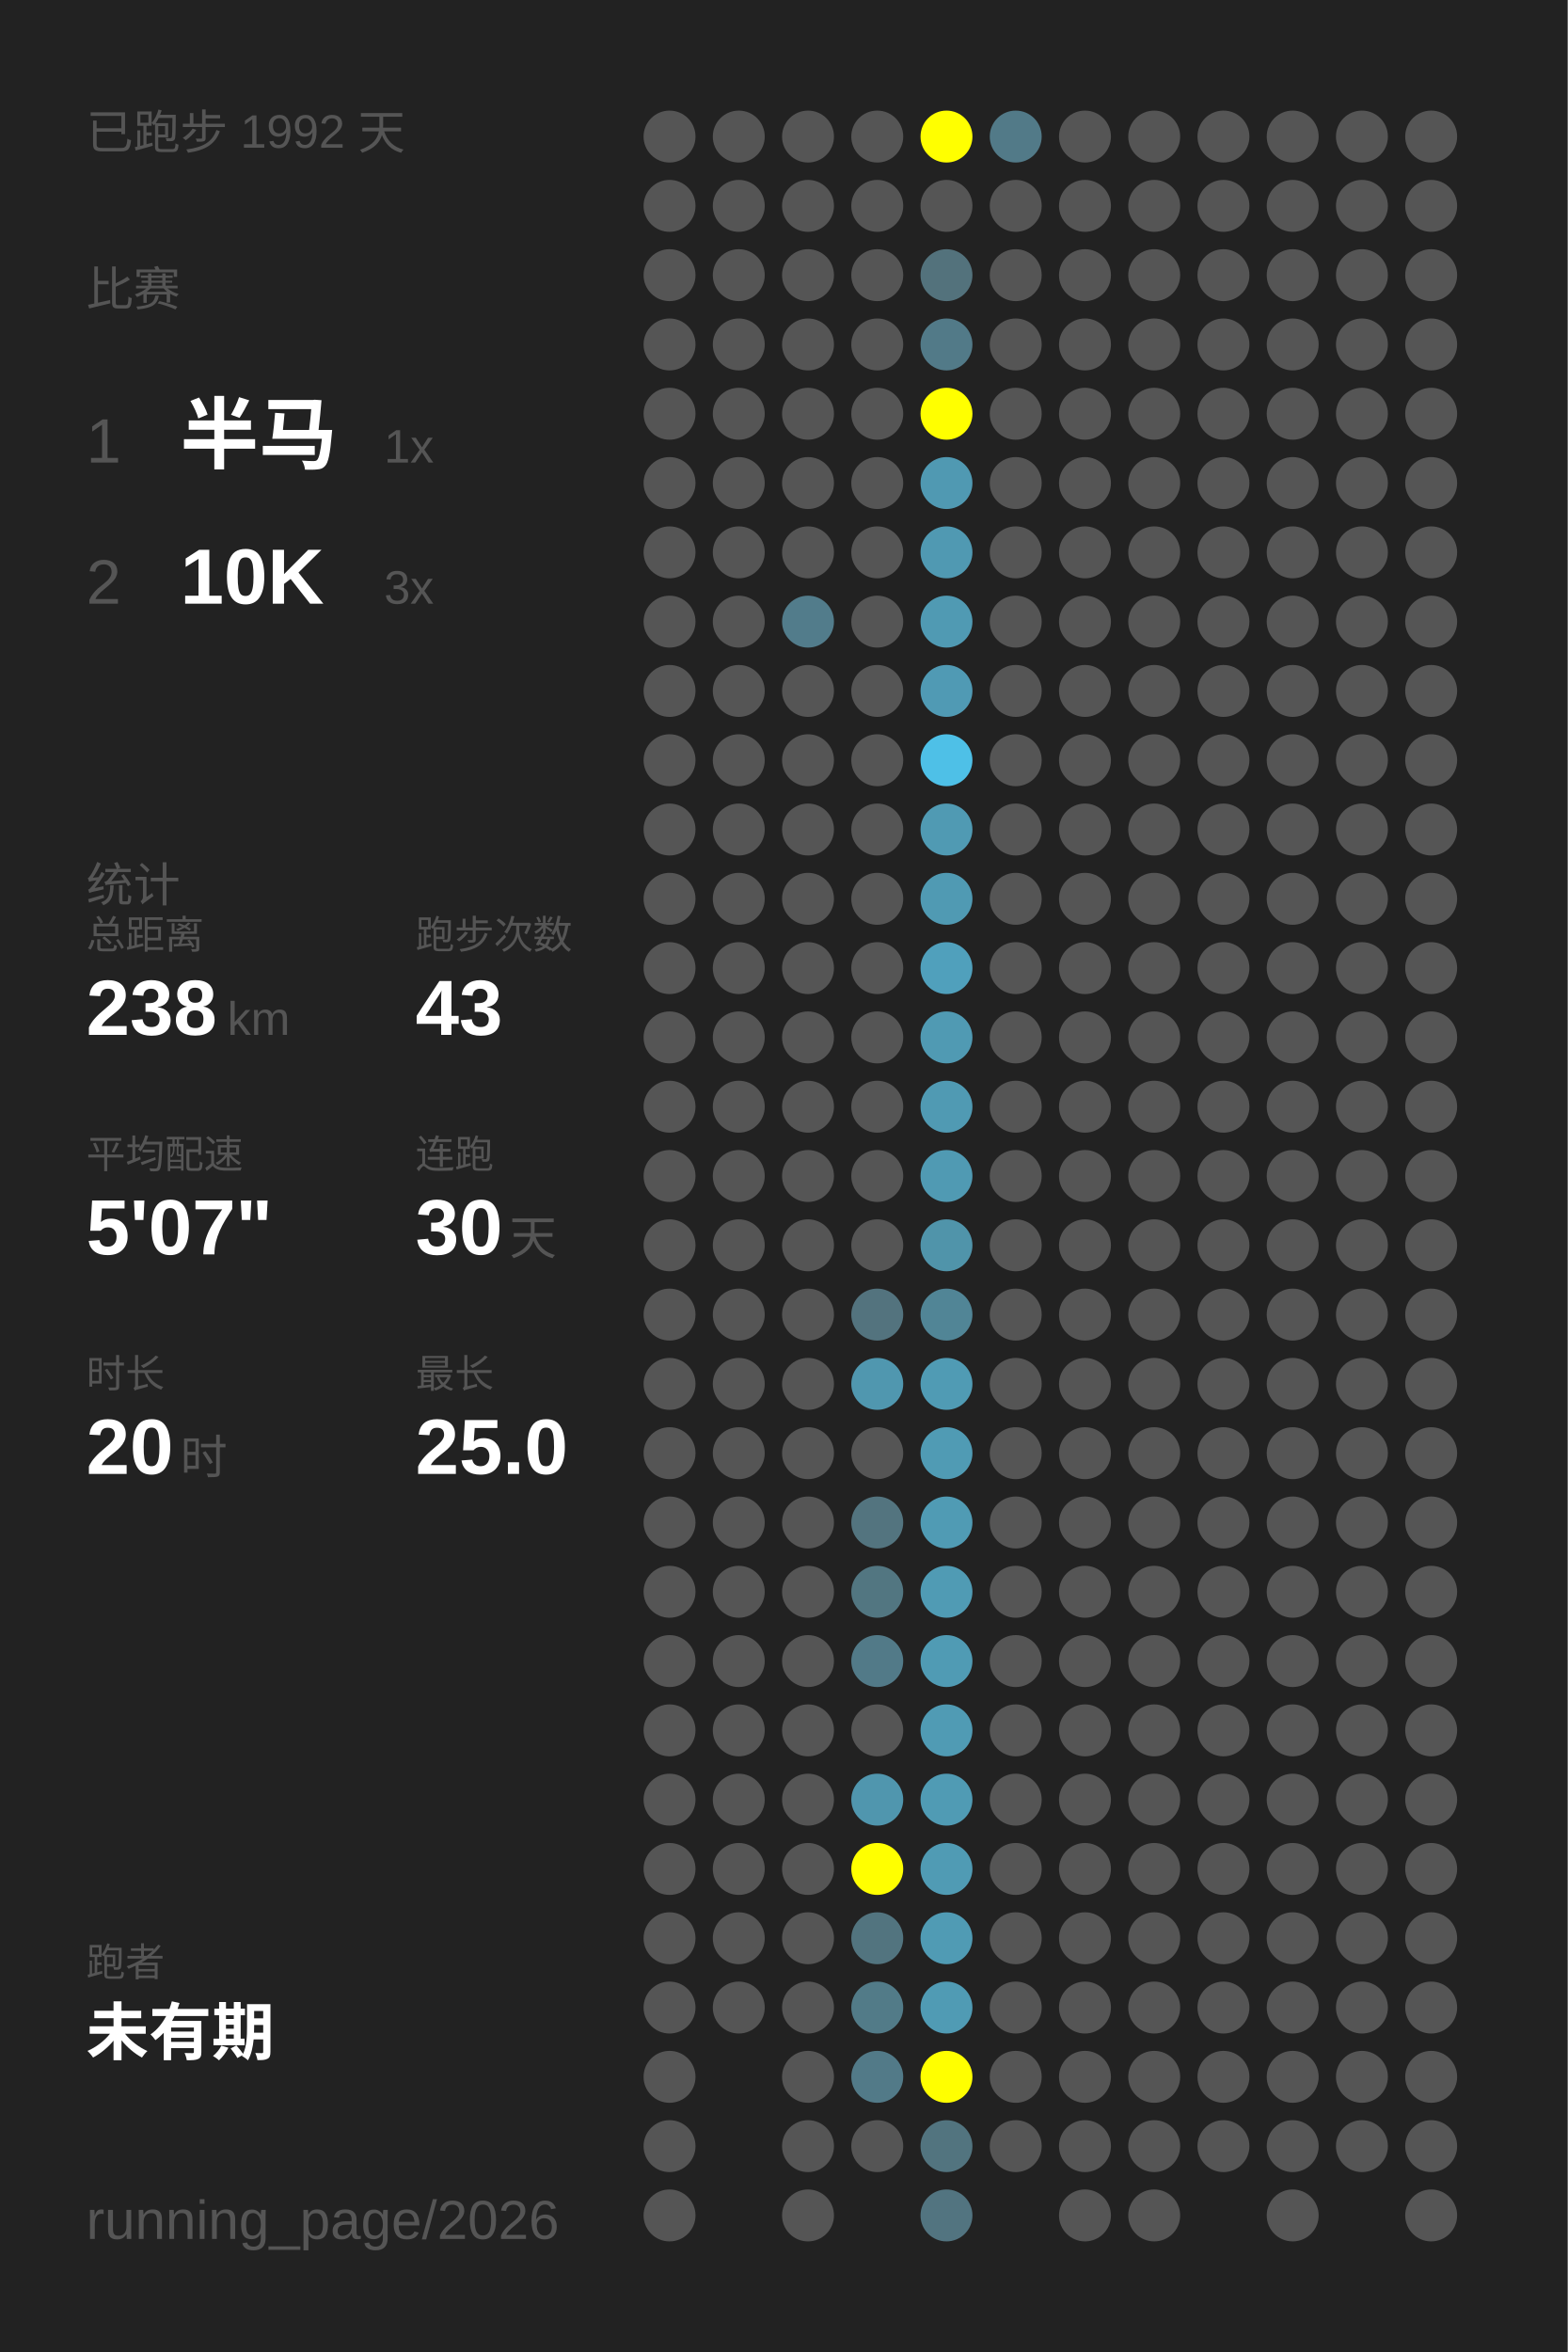
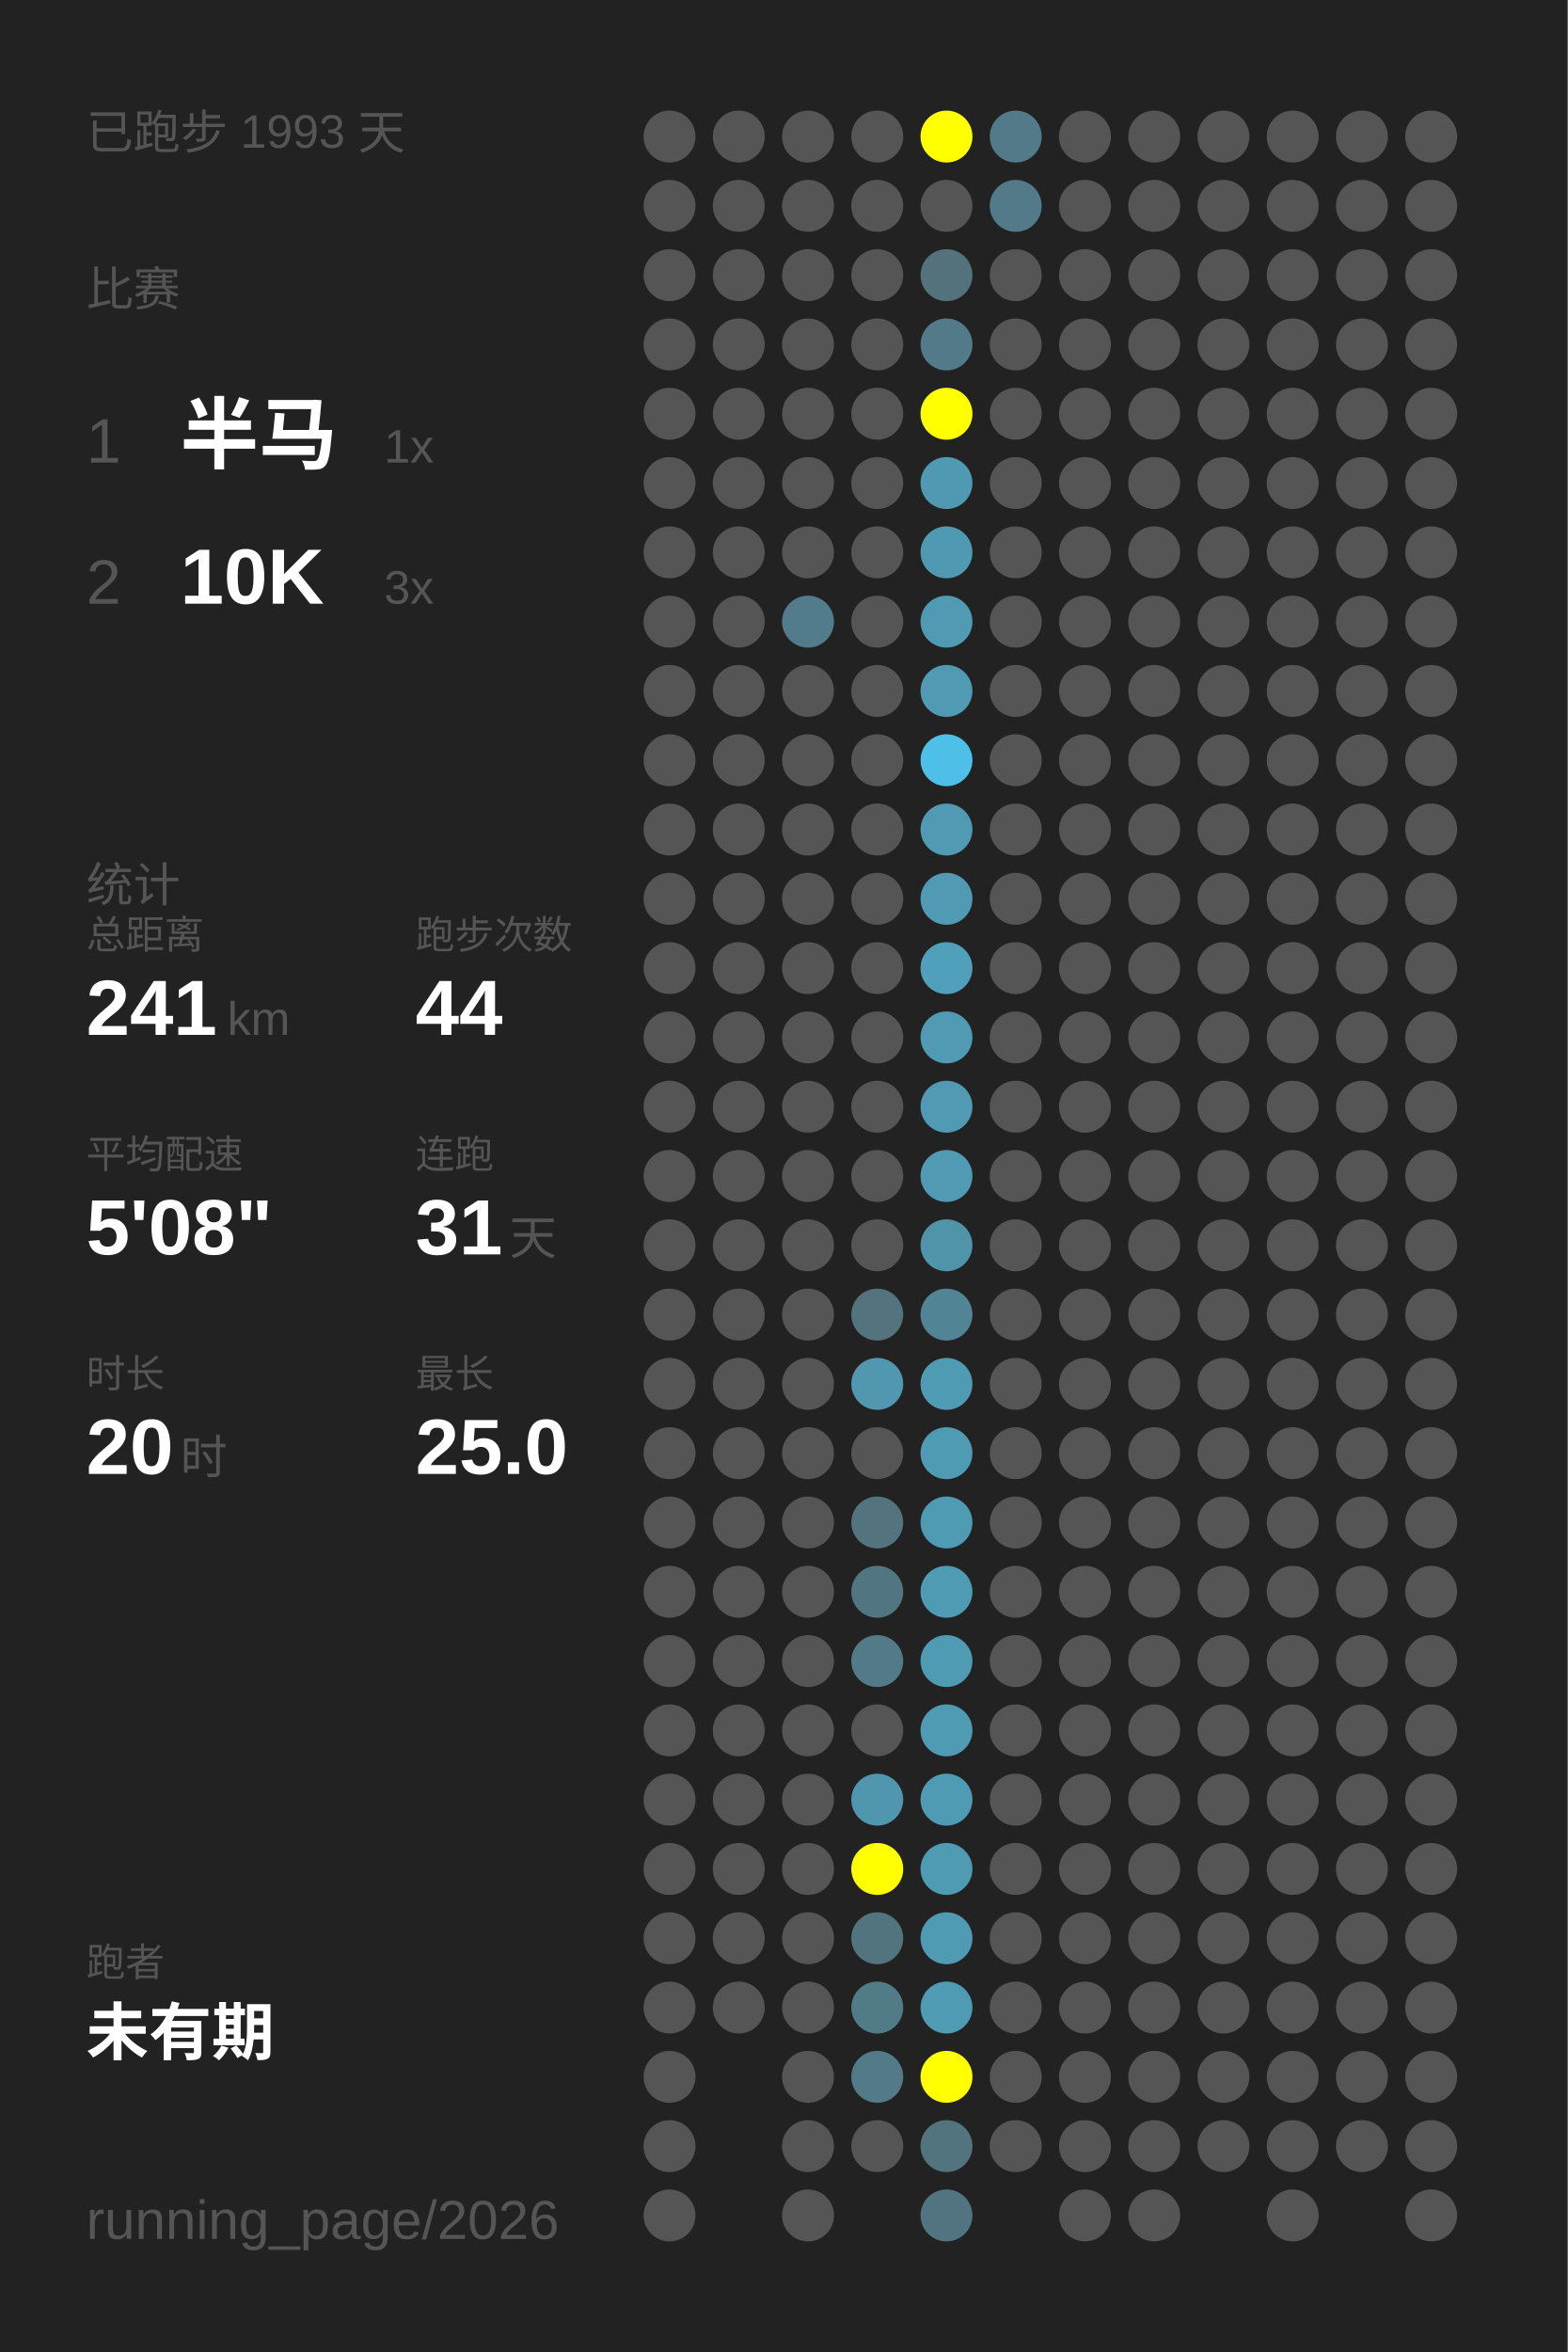
<svg xmlns="http://www.w3.org/2000/svg" baseProfile="full" height="300mm" version="1.1" viewBox="0,0,200,300" width="200mm">
  <defs />
  <rect fill="#222222" height="300" width="200" x="0" y="0" />
-   <text fill="#555555" style="font-size:6px; font-family:Arial;" x="11" y="19">已跑步 1992 天</text>
+   <text fill="#555555" style="font-size:6px; font-family:Arial;" x="11" y="19">已跑步 1993 天</text>
  <text fill="#555555" style="font-size:6px; font-family:Arial;" x="11" y="39">比赛</text>
  <text fill="#555555" style="font-size:8px; font-family:Arial;" x="11" y="59">1</text>
  <text fill="#FFFFFF" style="font-size:10px; font-family:Arial; font-weight:bold;" x="23" y="59">半马</text>
  <text fill="#555555" style="font-size:6px; font-family:Arial;" x="49" y="59">1x</text>
  <text fill="#555555" style="font-size:8px; font-family:Arial;" x="11" y="77">2</text>
  <text fill="#FFFFFF" style="font-size:10px; font-family:Arial; font-weight:bold;" x="23" y="77">10K</text>
  <text fill="#555555" style="font-size:6px; font-family:Arial;" x="49" y="77">3x</text>
  <text fill="#555555" style="font-size:6px; font-family:Arial;" x="11" y="115">统计</text>
  <text fill="#555555" style="font-size:5px; font-family:Arial;" x="11" y="121">总距离</text>
-   <text fill="#FFFFFF" style="font-size:10px; font-family:Arial; font-weight:bold;" x="11" y="132">238</text>
+   <text fill="#FFFFFF" style="font-size:10px; font-family:Arial; font-weight:bold;" x="11" y="132">241</text>
  <text fill="#555555" style="font-size:6px; font-family:Arial;" x="29" y="132">km</text>
  <text fill="#555555" style="font-size:5px; font-family:Arial;" x="53" y="121">跑步次数</text>
-   <text fill="#FFFFFF" style="font-size:10px; font-family:Arial; font-weight:bold;" x="53" y="132">43</text>
+   <text fill="#FFFFFF" style="font-size:10px; font-family:Arial; font-weight:bold;" x="53" y="132">44</text>
  <text fill="#555555" style="font-size:5px; font-family:Arial;" x="11" y="149">平均配速</text>
-   <text fill="#FFFFFF" style="font-size:10px; font-family:Arial; font-weight:bold;" x="11" y="160">5'07"</text>
+   <text fill="#FFFFFF" style="font-size:10px; font-family:Arial; font-weight:bold;" x="11" y="160">5'08"</text>
  <text fill="#555555" style="font-size:5px; font-family:Arial;" x="53" y="149">连跑</text>
-   <text fill="#FFFFFF" style="font-size:10px; font-family:Arial; font-weight:bold;" x="53" y="160">30</text>
+   <text fill="#FFFFFF" style="font-size:10px; font-family:Arial; font-weight:bold;" x="53" y="160">31</text>
  <text fill="#555555" style="font-size:6px; font-family:Arial;" x="65" y="160">天</text>
  <text fill="#555555" style="font-size:5px; font-family:Arial;" x="11" y="177">时长</text>
  <text fill="#FFFFFF" style="font-size:10px; font-family:Arial; font-weight:bold;" x="11" y="188">20</text>
  <text fill="#555555" style="font-size:6px; font-family:Arial;" x="23" y="188">时</text>
  <text fill="#555555" style="font-size:5px; font-family:Arial;" x="53" y="177">最长</text>
  <text fill="#FFFFFF" style="font-size:10px; font-family:Arial; font-weight:bold;" x="53" y="188">25.0</text>
  <text fill="#555555" style="font-size:5px; font-family:Arial;" x="11" y="252.065">跑者</text>
  <text fill="#FFFFFF" style="font-size:8px; font-family:Arial; font-weight:bold;" x="11" y="262.065">未有期</text>
  <text fill="#555555" style="font-size:7px; font-family:Arial;" x="11" y="285.581">running_page/2026</text>
  <circle cx="85.417" cy="17.419" fill="#555555" r="3.312" />
  <circle cx="85.417" cy="26.258" fill="#555555" r="3.312" />
  <circle cx="85.417" cy="35.097" fill="#555555" r="3.312" />
  <circle cx="85.417" cy="43.935" fill="#555555" r="3.312" />
  <circle cx="85.417" cy="52.774" fill="#555555" r="3.312" />
  <circle cx="85.417" cy="61.613" fill="#555555" r="3.312" />
  <circle cx="85.417" cy="70.452" fill="#555555" r="3.312" />
  <circle cx="85.417" cy="79.29" fill="#555555" r="3.312" />
  <circle cx="85.417" cy="88.129" fill="#555555" r="3.312" />
  <circle cx="85.417" cy="96.968" fill="#555555" r="3.312" />
  <circle cx="85.417" cy="105.806" fill="#555555" r="3.312" />
  <circle cx="85.417" cy="114.645" fill="#555555" r="3.312" />
  <circle cx="85.417" cy="123.484" fill="#555555" r="3.312" />
  <circle cx="85.417" cy="132.323" fill="#555555" r="3.312" />
  <circle cx="85.417" cy="141.161" fill="#555555" r="3.312" />
  <circle cx="85.417" cy="150" fill="#555555" r="3.312" />
  <circle cx="85.417" cy="158.839" fill="#555555" r="3.312" />
  <circle cx="85.417" cy="167.677" fill="#555555" r="3.312" />
  <circle cx="85.417" cy="176.516" fill="#555555" r="3.312" />
  <circle cx="85.417" cy="185.355" fill="#555555" r="3.312" />
  <circle cx="85.417" cy="194.194" fill="#555555" r="3.312" />
  <circle cx="85.417" cy="203.032" fill="#555555" r="3.312" />
  <circle cx="85.417" cy="211.871" fill="#555555" r="3.312" />
  <circle cx="85.417" cy="220.71" fill="#555555" r="3.312" />
  <circle cx="85.417" cy="229.548" fill="#555555" r="3.312" />
  <circle cx="85.417" cy="238.387" fill="#555555" r="3.312" />
  <circle cx="85.417" cy="247.226" fill="#555555" r="3.312" />
  <circle cx="85.417" cy="256.065" fill="#555555" r="3.312" />
  <circle cx="85.417" cy="264.903" fill="#555555" r="3.312" />
  <circle cx="85.417" cy="273.742" fill="#555555" r="3.312" />
  <circle cx="85.417" cy="282.581" fill="#555555" r="3.312" />
  <circle cx="94.25" cy="17.419" fill="#555555" r="3.312" />
  <circle cx="94.25" cy="26.258" fill="#555555" r="3.312" />
  <circle cx="94.25" cy="35.097" fill="#555555" r="3.312" />
  <circle cx="94.25" cy="43.935" fill="#555555" r="3.312" />
  <circle cx="94.25" cy="52.774" fill="#555555" r="3.312" />
  <circle cx="94.25" cy="61.613" fill="#555555" r="3.312" />
  <circle cx="94.25" cy="70.452" fill="#555555" r="3.312" />
  <circle cx="94.25" cy="79.29" fill="#555555" r="3.312" />
  <circle cx="94.25" cy="88.129" fill="#555555" r="3.312" />
  <circle cx="94.25" cy="96.968" fill="#555555" r="3.312" />
  <circle cx="94.25" cy="105.806" fill="#555555" r="3.312" />
  <circle cx="94.25" cy="114.645" fill="#555555" r="3.312" />
  <circle cx="94.25" cy="123.484" fill="#555555" r="3.312" />
  <circle cx="94.25" cy="132.323" fill="#555555" r="3.312" />
  <circle cx="94.25" cy="141.161" fill="#555555" r="3.312" />
  <circle cx="94.25" cy="150" fill="#555555" r="3.312" />
  <circle cx="94.25" cy="158.839" fill="#555555" r="3.312" />
  <circle cx="94.25" cy="167.677" fill="#555555" r="3.312" />
  <circle cx="94.25" cy="176.516" fill="#555555" r="3.312" />
  <circle cx="94.25" cy="185.355" fill="#555555" r="3.312" />
  <circle cx="94.25" cy="194.194" fill="#555555" r="3.312" />
  <circle cx="94.25" cy="203.032" fill="#555555" r="3.312" />
  <circle cx="94.25" cy="211.871" fill="#555555" r="3.312" />
  <circle cx="94.25" cy="220.71" fill="#555555" r="3.312" />
  <circle cx="94.25" cy="229.548" fill="#555555" r="3.312" />
  <circle cx="94.25" cy="238.387" fill="#555555" r="3.312" />
  <circle cx="94.25" cy="247.226" fill="#555555" r="3.312" />
  <circle cx="94.25" cy="256.065" fill="#555555" r="3.312" />
  <circle cx="103.083" cy="17.419" fill="#555555" r="3.312" />
  <circle cx="103.083" cy="26.258" fill="#555555" r="3.312" />
  <circle cx="103.083" cy="35.097" fill="#555555" r="3.312" />
  <circle cx="103.083" cy="43.935" fill="#555555" r="3.312" />
  <circle cx="103.083" cy="52.774" fill="#555555" r="3.312" />
  <circle cx="103.083" cy="61.613" fill="#555555" r="3.312" />
  <circle cx="103.083" cy="70.452" fill="#555555" r="3.312" />
  <circle cx="103.083" cy="79.29" fill="#527c8b" r="3.312" />
  <circle cx="103.083" cy="88.129" fill="#555555" r="3.312" />
  <circle cx="103.083" cy="96.968" fill="#555555" r="3.312" />
  <circle cx="103.083" cy="105.806" fill="#555555" r="3.312" />
  <circle cx="103.083" cy="114.645" fill="#555555" r="3.312" />
  <circle cx="103.083" cy="123.484" fill="#555555" r="3.312" />
  <circle cx="103.083" cy="132.323" fill="#555555" r="3.312" />
  <circle cx="103.083" cy="141.161" fill="#555555" r="3.312" />
  <circle cx="103.083" cy="150" fill="#555555" r="3.312" />
  <circle cx="103.083" cy="158.839" fill="#555555" r="3.312" />
  <circle cx="103.083" cy="167.677" fill="#555555" r="3.312" />
  <circle cx="103.083" cy="176.516" fill="#555555" r="3.312" />
  <circle cx="103.083" cy="185.355" fill="#555555" r="3.312" />
  <circle cx="103.083" cy="194.194" fill="#555555" r="3.312" />
  <circle cx="103.083" cy="203.032" fill="#555555" r="3.312" />
  <circle cx="103.083" cy="211.871" fill="#555555" r="3.312" />
  <circle cx="103.083" cy="220.71" fill="#555555" r="3.312" />
  <circle cx="103.083" cy="229.548" fill="#555555" r="3.312" />
  <circle cx="103.083" cy="238.387" fill="#555555" r="3.312" />
  <circle cx="103.083" cy="247.226" fill="#555555" r="3.312" />
  <circle cx="103.083" cy="256.065" fill="#555555" r="3.312" />
  <circle cx="103.083" cy="264.903" fill="#555555" r="3.312" />
  <circle cx="103.083" cy="273.742" fill="#555555" r="3.312" />
  <circle cx="103.083" cy="282.581" fill="#555555" r="3.312" />
  <circle cx="111.917" cy="17.419" fill="#555555" r="3.312" />
  <circle cx="111.917" cy="26.258" fill="#555555" r="3.312" />
  <circle cx="111.917" cy="35.097" fill="#555555" r="3.312" />
  <circle cx="111.917" cy="43.935" fill="#555555" r="3.312" />
  <circle cx="111.917" cy="52.774" fill="#555555" r="3.312" />
  <circle cx="111.917" cy="61.613" fill="#555555" r="3.312" />
  <circle cx="111.917" cy="70.452" fill="#555555" r="3.312" />
  <circle cx="111.917" cy="79.29" fill="#555555" r="3.312" />
  <circle cx="111.917" cy="88.129" fill="#555555" r="3.312" />
  <circle cx="111.917" cy="96.968" fill="#555555" r="3.312" />
  <circle cx="111.917" cy="105.806" fill="#555555" r="3.312" />
  <circle cx="111.917" cy="114.645" fill="#555555" r="3.312" />
  <circle cx="111.917" cy="123.484" fill="#555555" r="3.312" />
  <circle cx="111.917" cy="132.323" fill="#555555" r="3.312" />
  <circle cx="111.917" cy="141.161" fill="#555555" r="3.312" />
  <circle cx="111.917" cy="150" fill="#555555" r="3.312" />
  <circle cx="111.917" cy="158.839" fill="#555555" r="3.312" />
  <circle cx="111.917" cy="167.677" fill="#53737e" r="3.312" />
  <circle cx="111.917" cy="176.516" fill="#5097af" r="3.312" />
  <circle cx="111.917" cy="185.355" fill="#555555" r="3.312" />
  <circle cx="111.917" cy="194.194" fill="#53747f" r="3.312" />
  <circle cx="111.917" cy="203.032" fill="#527681" r="3.312" />
  <circle cx="111.917" cy="211.871" fill="#527a88" r="3.312" />
  <circle cx="111.917" cy="220.71" fill="#555555" r="3.312" />
  <circle cx="111.917" cy="229.548" fill="#5096ae" r="3.312" />
  <circle cx="111.917" cy="238.387" fill="#FFFF00" r="3.312" />
  <circle cx="111.917" cy="247.226" fill="#52747f" r="3.312" />
  <circle cx="111.917" cy="256.065" fill="#527b88" r="3.312" />
  <circle cx="111.917" cy="264.903" fill="#527a88" r="3.312" />
  <circle cx="111.917" cy="273.742" fill="#555555" r="3.312" />
  <circle cx="120.75" cy="17.419" fill="#FFFF00" r="3.312" />
  <circle cx="120.75" cy="26.258" fill="#555555" r="3.312" />
  <circle cx="120.75" cy="35.097" fill="#53727c" r="3.312" />
  <circle cx="120.75" cy="43.935" fill="#527a88" r="3.312" />
  <circle cx="120.75" cy="52.774" fill="#FFFF00" r="3.312" />
  <circle cx="120.75" cy="61.613" fill="#5099b2" r="3.312" />
  <circle cx="120.75" cy="70.452" fill="#5099b2" r="3.312" />
  <circle cx="120.75" cy="79.29" fill="#509ab3" r="3.312" />
  <circle cx="120.75" cy="88.129" fill="#509ab4" r="3.312" />
  <circle cx="120.75" cy="96.968" fill="#4ec0e7" r="3.312" />
  <circle cx="120.75" cy="105.806" fill="#509ab3" r="3.312" />
  <circle cx="120.75" cy="114.645" fill="#509ab3" r="3.312" />
  <circle cx="120.75" cy="123.484" fill="#50a0bc" r="3.312" />
  <circle cx="120.75" cy="132.323" fill="#509ab3" r="3.312" />
  <circle cx="120.75" cy="141.161" fill="#509ab3" r="3.312" />
  <circle cx="120.75" cy="150" fill="#509ab3" r="3.312" />
  <circle cx="120.75" cy="158.839" fill="#5094aa" r="3.312" />
  <circle cx="120.75" cy="167.677" fill="#518596" r="3.312" />
  <circle cx="120.75" cy="176.516" fill="#509bb4" r="3.312" />
  <circle cx="120.75" cy="185.355" fill="#509bb4" r="3.312" />
  <circle cx="120.75" cy="194.194" fill="#509bb4" r="3.312" />
  <circle cx="120.75" cy="203.032" fill="#509bb4" r="3.312" />
  <circle cx="120.75" cy="211.871" fill="#509bb4" r="3.312" />
  <circle cx="120.75" cy="220.71" fill="#509bb4" r="3.312" />
  <circle cx="120.75" cy="229.548" fill="#509bb4" r="3.312" />
  <circle cx="120.75" cy="238.387" fill="#509bb4" r="3.312" />
  <circle cx="120.75" cy="247.226" fill="#509bb4" r="3.312" />
  <circle cx="120.75" cy="256.065" fill="#509bb4" r="3.312" />
  <circle cx="120.75" cy="264.903" fill="#FFFF00" r="3.312" />
  <circle cx="120.75" cy="273.742" fill="#52747f" r="3.312" />
  <circle cx="120.75" cy="282.581" fill="#527480" r="3.312" />
  <circle cx="129.583" cy="17.419" fill="#527a88" r="3.312" />
-   <circle cx="129.583" cy="26.258" fill="#555555" r="3.312" />
+   <circle cx="129.583" cy="26.258" fill="#527a88" r="3.312" />
  <circle cx="129.583" cy="35.097" fill="#555555" r="3.312" />
  <circle cx="129.583" cy="43.935" fill="#555555" r="3.312" />
  <circle cx="129.583" cy="52.774" fill="#555555" r="3.312" />
  <circle cx="129.583" cy="61.613" fill="#555555" r="3.312" />
  <circle cx="129.583" cy="70.452" fill="#555555" r="3.312" />
  <circle cx="129.583" cy="79.29" fill="#555555" r="3.312" />
  <circle cx="129.583" cy="88.129" fill="#555555" r="3.312" />
  <circle cx="129.583" cy="96.968" fill="#555555" r="3.312" />
  <circle cx="129.583" cy="105.806" fill="#555555" r="3.312" />
  <circle cx="129.583" cy="114.645" fill="#555555" r="3.312" />
  <circle cx="129.583" cy="123.484" fill="#555555" r="3.312" />
  <circle cx="129.583" cy="132.323" fill="#555555" r="3.312" />
  <circle cx="129.583" cy="141.161" fill="#555555" r="3.312" />
  <circle cx="129.583" cy="150" fill="#555555" r="3.312" />
  <circle cx="129.583" cy="158.839" fill="#555555" r="3.312" />
  <circle cx="129.583" cy="167.677" fill="#555555" r="3.312" />
  <circle cx="129.583" cy="176.516" fill="#555555" r="3.312" />
  <circle cx="129.583" cy="185.355" fill="#555555" r="3.312" />
  <circle cx="129.583" cy="194.194" fill="#555555" r="3.312" />
  <circle cx="129.583" cy="203.032" fill="#555555" r="3.312" />
  <circle cx="129.583" cy="211.871" fill="#555555" r="3.312" />
  <circle cx="129.583" cy="220.71" fill="#555555" r="3.312" />
  <circle cx="129.583" cy="229.548" fill="#555555" r="3.312" />
  <circle cx="129.583" cy="238.387" fill="#555555" r="3.312" />
  <circle cx="129.583" cy="247.226" fill="#555555" r="3.312" />
  <circle cx="129.583" cy="256.065" fill="#555555" r="3.312" />
  <circle cx="129.583" cy="264.903" fill="#555555" r="3.312" />
  <circle cx="129.583" cy="273.742" fill="#555555" r="3.312" />
  <circle cx="138.417" cy="17.419" fill="#555555" r="3.312" />
  <circle cx="138.417" cy="26.258" fill="#555555" r="3.312" />
  <circle cx="138.417" cy="35.097" fill="#555555" r="3.312" />
  <circle cx="138.417" cy="43.935" fill="#555555" r="3.312" />
  <circle cx="138.417" cy="52.774" fill="#555555" r="3.312" />
  <circle cx="138.417" cy="61.613" fill="#555555" r="3.312" />
  <circle cx="138.417" cy="70.452" fill="#555555" r="3.312" />
  <circle cx="138.417" cy="79.29" fill="#555555" r="3.312" />
  <circle cx="138.417" cy="88.129" fill="#555555" r="3.312" />
  <circle cx="138.417" cy="96.968" fill="#555555" r="3.312" />
  <circle cx="138.417" cy="105.806" fill="#555555" r="3.312" />
  <circle cx="138.417" cy="114.645" fill="#555555" r="3.312" />
  <circle cx="138.417" cy="123.484" fill="#555555" r="3.312" />
  <circle cx="138.417" cy="132.323" fill="#555555" r="3.312" />
  <circle cx="138.417" cy="141.161" fill="#555555" r="3.312" />
  <circle cx="138.417" cy="150" fill="#555555" r="3.312" />
  <circle cx="138.417" cy="158.839" fill="#555555" r="3.312" />
  <circle cx="138.417" cy="167.677" fill="#555555" r="3.312" />
  <circle cx="138.417" cy="176.516" fill="#555555" r="3.312" />
  <circle cx="138.417" cy="185.355" fill="#555555" r="3.312" />
  <circle cx="138.417" cy="194.194" fill="#555555" r="3.312" />
  <circle cx="138.417" cy="203.032" fill="#555555" r="3.312" />
  <circle cx="138.417" cy="211.871" fill="#555555" r="3.312" />
  <circle cx="138.417" cy="220.71" fill="#555555" r="3.312" />
  <circle cx="138.417" cy="229.548" fill="#555555" r="3.312" />
  <circle cx="138.417" cy="238.387" fill="#555555" r="3.312" />
  <circle cx="138.417" cy="247.226" fill="#555555" r="3.312" />
  <circle cx="138.417" cy="256.065" fill="#555555" r="3.312" />
  <circle cx="138.417" cy="264.903" fill="#555555" r="3.312" />
  <circle cx="138.417" cy="273.742" fill="#555555" r="3.312" />
  <circle cx="138.417" cy="282.581" fill="#555555" r="3.312" />
  <circle cx="147.25" cy="17.419" fill="#555555" r="3.312" />
  <circle cx="147.25" cy="26.258" fill="#555555" r="3.312" />
  <circle cx="147.25" cy="35.097" fill="#555555" r="3.312" />
  <circle cx="147.25" cy="43.935" fill="#555555" r="3.312" />
  <circle cx="147.25" cy="52.774" fill="#555555" r="3.312" />
  <circle cx="147.25" cy="61.613" fill="#555555" r="3.312" />
  <circle cx="147.25" cy="70.452" fill="#555555" r="3.312" />
  <circle cx="147.25" cy="79.29" fill="#555555" r="3.312" />
  <circle cx="147.25" cy="88.129" fill="#555555" r="3.312" />
  <circle cx="147.25" cy="96.968" fill="#555555" r="3.312" />
  <circle cx="147.25" cy="105.806" fill="#555555" r="3.312" />
  <circle cx="147.25" cy="114.645" fill="#555555" r="3.312" />
  <circle cx="147.25" cy="123.484" fill="#555555" r="3.312" />
  <circle cx="147.25" cy="132.323" fill="#555555" r="3.312" />
  <circle cx="147.25" cy="141.161" fill="#555555" r="3.312" />
  <circle cx="147.25" cy="150" fill="#555555" r="3.312" />
  <circle cx="147.25" cy="158.839" fill="#555555" r="3.312" />
  <circle cx="147.25" cy="167.677" fill="#555555" r="3.312" />
  <circle cx="147.25" cy="176.516" fill="#555555" r="3.312" />
  <circle cx="147.25" cy="185.355" fill="#555555" r="3.312" />
  <circle cx="147.25" cy="194.194" fill="#555555" r="3.312" />
  <circle cx="147.25" cy="203.032" fill="#555555" r="3.312" />
  <circle cx="147.25" cy="211.871" fill="#555555" r="3.312" />
  <circle cx="147.25" cy="220.71" fill="#555555" r="3.312" />
  <circle cx="147.25" cy="229.548" fill="#555555" r="3.312" />
  <circle cx="147.25" cy="238.387" fill="#555555" r="3.312" />
  <circle cx="147.25" cy="247.226" fill="#555555" r="3.312" />
  <circle cx="147.25" cy="256.065" fill="#555555" r="3.312" />
  <circle cx="147.25" cy="264.903" fill="#555555" r="3.312" />
  <circle cx="147.25" cy="273.742" fill="#555555" r="3.312" />
  <circle cx="147.25" cy="282.581" fill="#555555" r="3.312" />
  <circle cx="156.083" cy="17.419" fill="#555555" r="3.312" />
  <circle cx="156.083" cy="26.258" fill="#555555" r="3.312" />
  <circle cx="156.083" cy="35.097" fill="#555555" r="3.312" />
  <circle cx="156.083" cy="43.935" fill="#555555" r="3.312" />
  <circle cx="156.083" cy="52.774" fill="#555555" r="3.312" />
  <circle cx="156.083" cy="61.613" fill="#555555" r="3.312" />
  <circle cx="156.083" cy="70.452" fill="#555555" r="3.312" />
  <circle cx="156.083" cy="79.29" fill="#555555" r="3.312" />
  <circle cx="156.083" cy="88.129" fill="#555555" r="3.312" />
  <circle cx="156.083" cy="96.968" fill="#555555" r="3.312" />
  <circle cx="156.083" cy="105.806" fill="#555555" r="3.312" />
  <circle cx="156.083" cy="114.645" fill="#555555" r="3.312" />
  <circle cx="156.083" cy="123.484" fill="#555555" r="3.312" />
  <circle cx="156.083" cy="132.323" fill="#555555" r="3.312" />
  <circle cx="156.083" cy="141.161" fill="#555555" r="3.312" />
  <circle cx="156.083" cy="150" fill="#555555" r="3.312" />
  <circle cx="156.083" cy="158.839" fill="#555555" r="3.312" />
  <circle cx="156.083" cy="167.677" fill="#555555" r="3.312" />
  <circle cx="156.083" cy="176.516" fill="#555555" r="3.312" />
  <circle cx="156.083" cy="185.355" fill="#555555" r="3.312" />
  <circle cx="156.083" cy="194.194" fill="#555555" r="3.312" />
  <circle cx="156.083" cy="203.032" fill="#555555" r="3.312" />
  <circle cx="156.083" cy="211.871" fill="#555555" r="3.312" />
  <circle cx="156.083" cy="220.71" fill="#555555" r="3.312" />
  <circle cx="156.083" cy="229.548" fill="#555555" r="3.312" />
  <circle cx="156.083" cy="238.387" fill="#555555" r="3.312" />
  <circle cx="156.083" cy="247.226" fill="#555555" r="3.312" />
  <circle cx="156.083" cy="256.065" fill="#555555" r="3.312" />
  <circle cx="156.083" cy="264.903" fill="#555555" r="3.312" />
  <circle cx="156.083" cy="273.742" fill="#555555" r="3.312" />
  <circle cx="164.917" cy="17.419" fill="#555555" r="3.312" />
  <circle cx="164.917" cy="26.258" fill="#555555" r="3.312" />
  <circle cx="164.917" cy="35.097" fill="#555555" r="3.312" />
  <circle cx="164.917" cy="43.935" fill="#555555" r="3.312" />
  <circle cx="164.917" cy="52.774" fill="#555555" r="3.312" />
  <circle cx="164.917" cy="61.613" fill="#555555" r="3.312" />
  <circle cx="164.917" cy="70.452" fill="#555555" r="3.312" />
  <circle cx="164.917" cy="79.29" fill="#555555" r="3.312" />
  <circle cx="164.917" cy="88.129" fill="#555555" r="3.312" />
  <circle cx="164.917" cy="96.968" fill="#555555" r="3.312" />
  <circle cx="164.917" cy="105.806" fill="#555555" r="3.312" />
  <circle cx="164.917" cy="114.645" fill="#555555" r="3.312" />
  <circle cx="164.917" cy="123.484" fill="#555555" r="3.312" />
  <circle cx="164.917" cy="132.323" fill="#555555" r="3.312" />
  <circle cx="164.917" cy="141.161" fill="#555555" r="3.312" />
  <circle cx="164.917" cy="150" fill="#555555" r="3.312" />
  <circle cx="164.917" cy="158.839" fill="#555555" r="3.312" />
  <circle cx="164.917" cy="167.677" fill="#555555" r="3.312" />
  <circle cx="164.917" cy="176.516" fill="#555555" r="3.312" />
  <circle cx="164.917" cy="185.355" fill="#555555" r="3.312" />
  <circle cx="164.917" cy="194.194" fill="#555555" r="3.312" />
  <circle cx="164.917" cy="203.032" fill="#555555" r="3.312" />
  <circle cx="164.917" cy="211.871" fill="#555555" r="3.312" />
  <circle cx="164.917" cy="220.71" fill="#555555" r="3.312" />
  <circle cx="164.917" cy="229.548" fill="#555555" r="3.312" />
  <circle cx="164.917" cy="238.387" fill="#555555" r="3.312" />
  <circle cx="164.917" cy="247.226" fill="#555555" r="3.312" />
  <circle cx="164.917" cy="256.065" fill="#555555" r="3.312" />
  <circle cx="164.917" cy="264.903" fill="#555555" r="3.312" />
  <circle cx="164.917" cy="273.742" fill="#555555" r="3.312" />
  <circle cx="164.917" cy="282.581" fill="#555555" r="3.312" />
  <circle cx="173.75" cy="17.419" fill="#555555" r="3.312" />
  <circle cx="173.75" cy="26.258" fill="#555555" r="3.312" />
  <circle cx="173.75" cy="35.097" fill="#555555" r="3.312" />
  <circle cx="173.75" cy="43.935" fill="#555555" r="3.312" />
  <circle cx="173.75" cy="52.774" fill="#555555" r="3.312" />
  <circle cx="173.75" cy="61.613" fill="#555555" r="3.312" />
  <circle cx="173.75" cy="70.452" fill="#555555" r="3.312" />
  <circle cx="173.75" cy="79.29" fill="#555555" r="3.312" />
  <circle cx="173.75" cy="88.129" fill="#555555" r="3.312" />
  <circle cx="173.75" cy="96.968" fill="#555555" r="3.312" />
  <circle cx="173.75" cy="105.806" fill="#555555" r="3.312" />
  <circle cx="173.75" cy="114.645" fill="#555555" r="3.312" />
  <circle cx="173.75" cy="123.484" fill="#555555" r="3.312" />
  <circle cx="173.75" cy="132.323" fill="#555555" r="3.312" />
  <circle cx="173.75" cy="141.161" fill="#555555" r="3.312" />
  <circle cx="173.75" cy="150" fill="#555555" r="3.312" />
  <circle cx="173.75" cy="158.839" fill="#555555" r="3.312" />
  <circle cx="173.75" cy="167.677" fill="#555555" r="3.312" />
  <circle cx="173.75" cy="176.516" fill="#555555" r="3.312" />
  <circle cx="173.75" cy="185.355" fill="#555555" r="3.312" />
  <circle cx="173.75" cy="194.194" fill="#555555" r="3.312" />
  <circle cx="173.75" cy="203.032" fill="#555555" r="3.312" />
  <circle cx="173.75" cy="211.871" fill="#555555" r="3.312" />
  <circle cx="173.75" cy="220.71" fill="#555555" r="3.312" />
  <circle cx="173.75" cy="229.548" fill="#555555" r="3.312" />
  <circle cx="173.75" cy="238.387" fill="#555555" r="3.312" />
  <circle cx="173.75" cy="247.226" fill="#555555" r="3.312" />
  <circle cx="173.75" cy="256.065" fill="#555555" r="3.312" />
  <circle cx="173.75" cy="264.903" fill="#555555" r="3.312" />
  <circle cx="173.75" cy="273.742" fill="#555555" r="3.312" />
  <circle cx="182.583" cy="17.419" fill="#555555" r="3.312" />
  <circle cx="182.583" cy="26.258" fill="#555555" r="3.312" />
  <circle cx="182.583" cy="35.097" fill="#555555" r="3.312" />
  <circle cx="182.583" cy="43.935" fill="#555555" r="3.312" />
  <circle cx="182.583" cy="52.774" fill="#555555" r="3.312" />
  <circle cx="182.583" cy="61.613" fill="#555555" r="3.312" />
  <circle cx="182.583" cy="70.452" fill="#555555" r="3.312" />
  <circle cx="182.583" cy="79.29" fill="#555555" r="3.312" />
  <circle cx="182.583" cy="88.129" fill="#555555" r="3.312" />
  <circle cx="182.583" cy="96.968" fill="#555555" r="3.312" />
  <circle cx="182.583" cy="105.806" fill="#555555" r="3.312" />
  <circle cx="182.583" cy="114.645" fill="#555555" r="3.312" />
  <circle cx="182.583" cy="123.484" fill="#555555" r="3.312" />
  <circle cx="182.583" cy="132.323" fill="#555555" r="3.312" />
  <circle cx="182.583" cy="141.161" fill="#555555" r="3.312" />
  <circle cx="182.583" cy="150" fill="#555555" r="3.312" />
  <circle cx="182.583" cy="158.839" fill="#555555" r="3.312" />
  <circle cx="182.583" cy="167.677" fill="#555555" r="3.312" />
  <circle cx="182.583" cy="176.516" fill="#555555" r="3.312" />
  <circle cx="182.583" cy="185.355" fill="#555555" r="3.312" />
  <circle cx="182.583" cy="194.194" fill="#555555" r="3.312" />
  <circle cx="182.583" cy="203.032" fill="#555555" r="3.312" />
  <circle cx="182.583" cy="211.871" fill="#555555" r="3.312" />
  <circle cx="182.583" cy="220.71" fill="#555555" r="3.312" />
  <circle cx="182.583" cy="229.548" fill="#555555" r="3.312" />
  <circle cx="182.583" cy="238.387" fill="#555555" r="3.312" />
  <circle cx="182.583" cy="247.226" fill="#555555" r="3.312" />
  <circle cx="182.583" cy="256.065" fill="#555555" r="3.312" />
  <circle cx="182.583" cy="264.903" fill="#555555" r="3.312" />
  <circle cx="182.583" cy="273.742" fill="#555555" r="3.312" />
  <circle cx="182.583" cy="282.581" fill="#555555" r="3.312" />
</svg>
